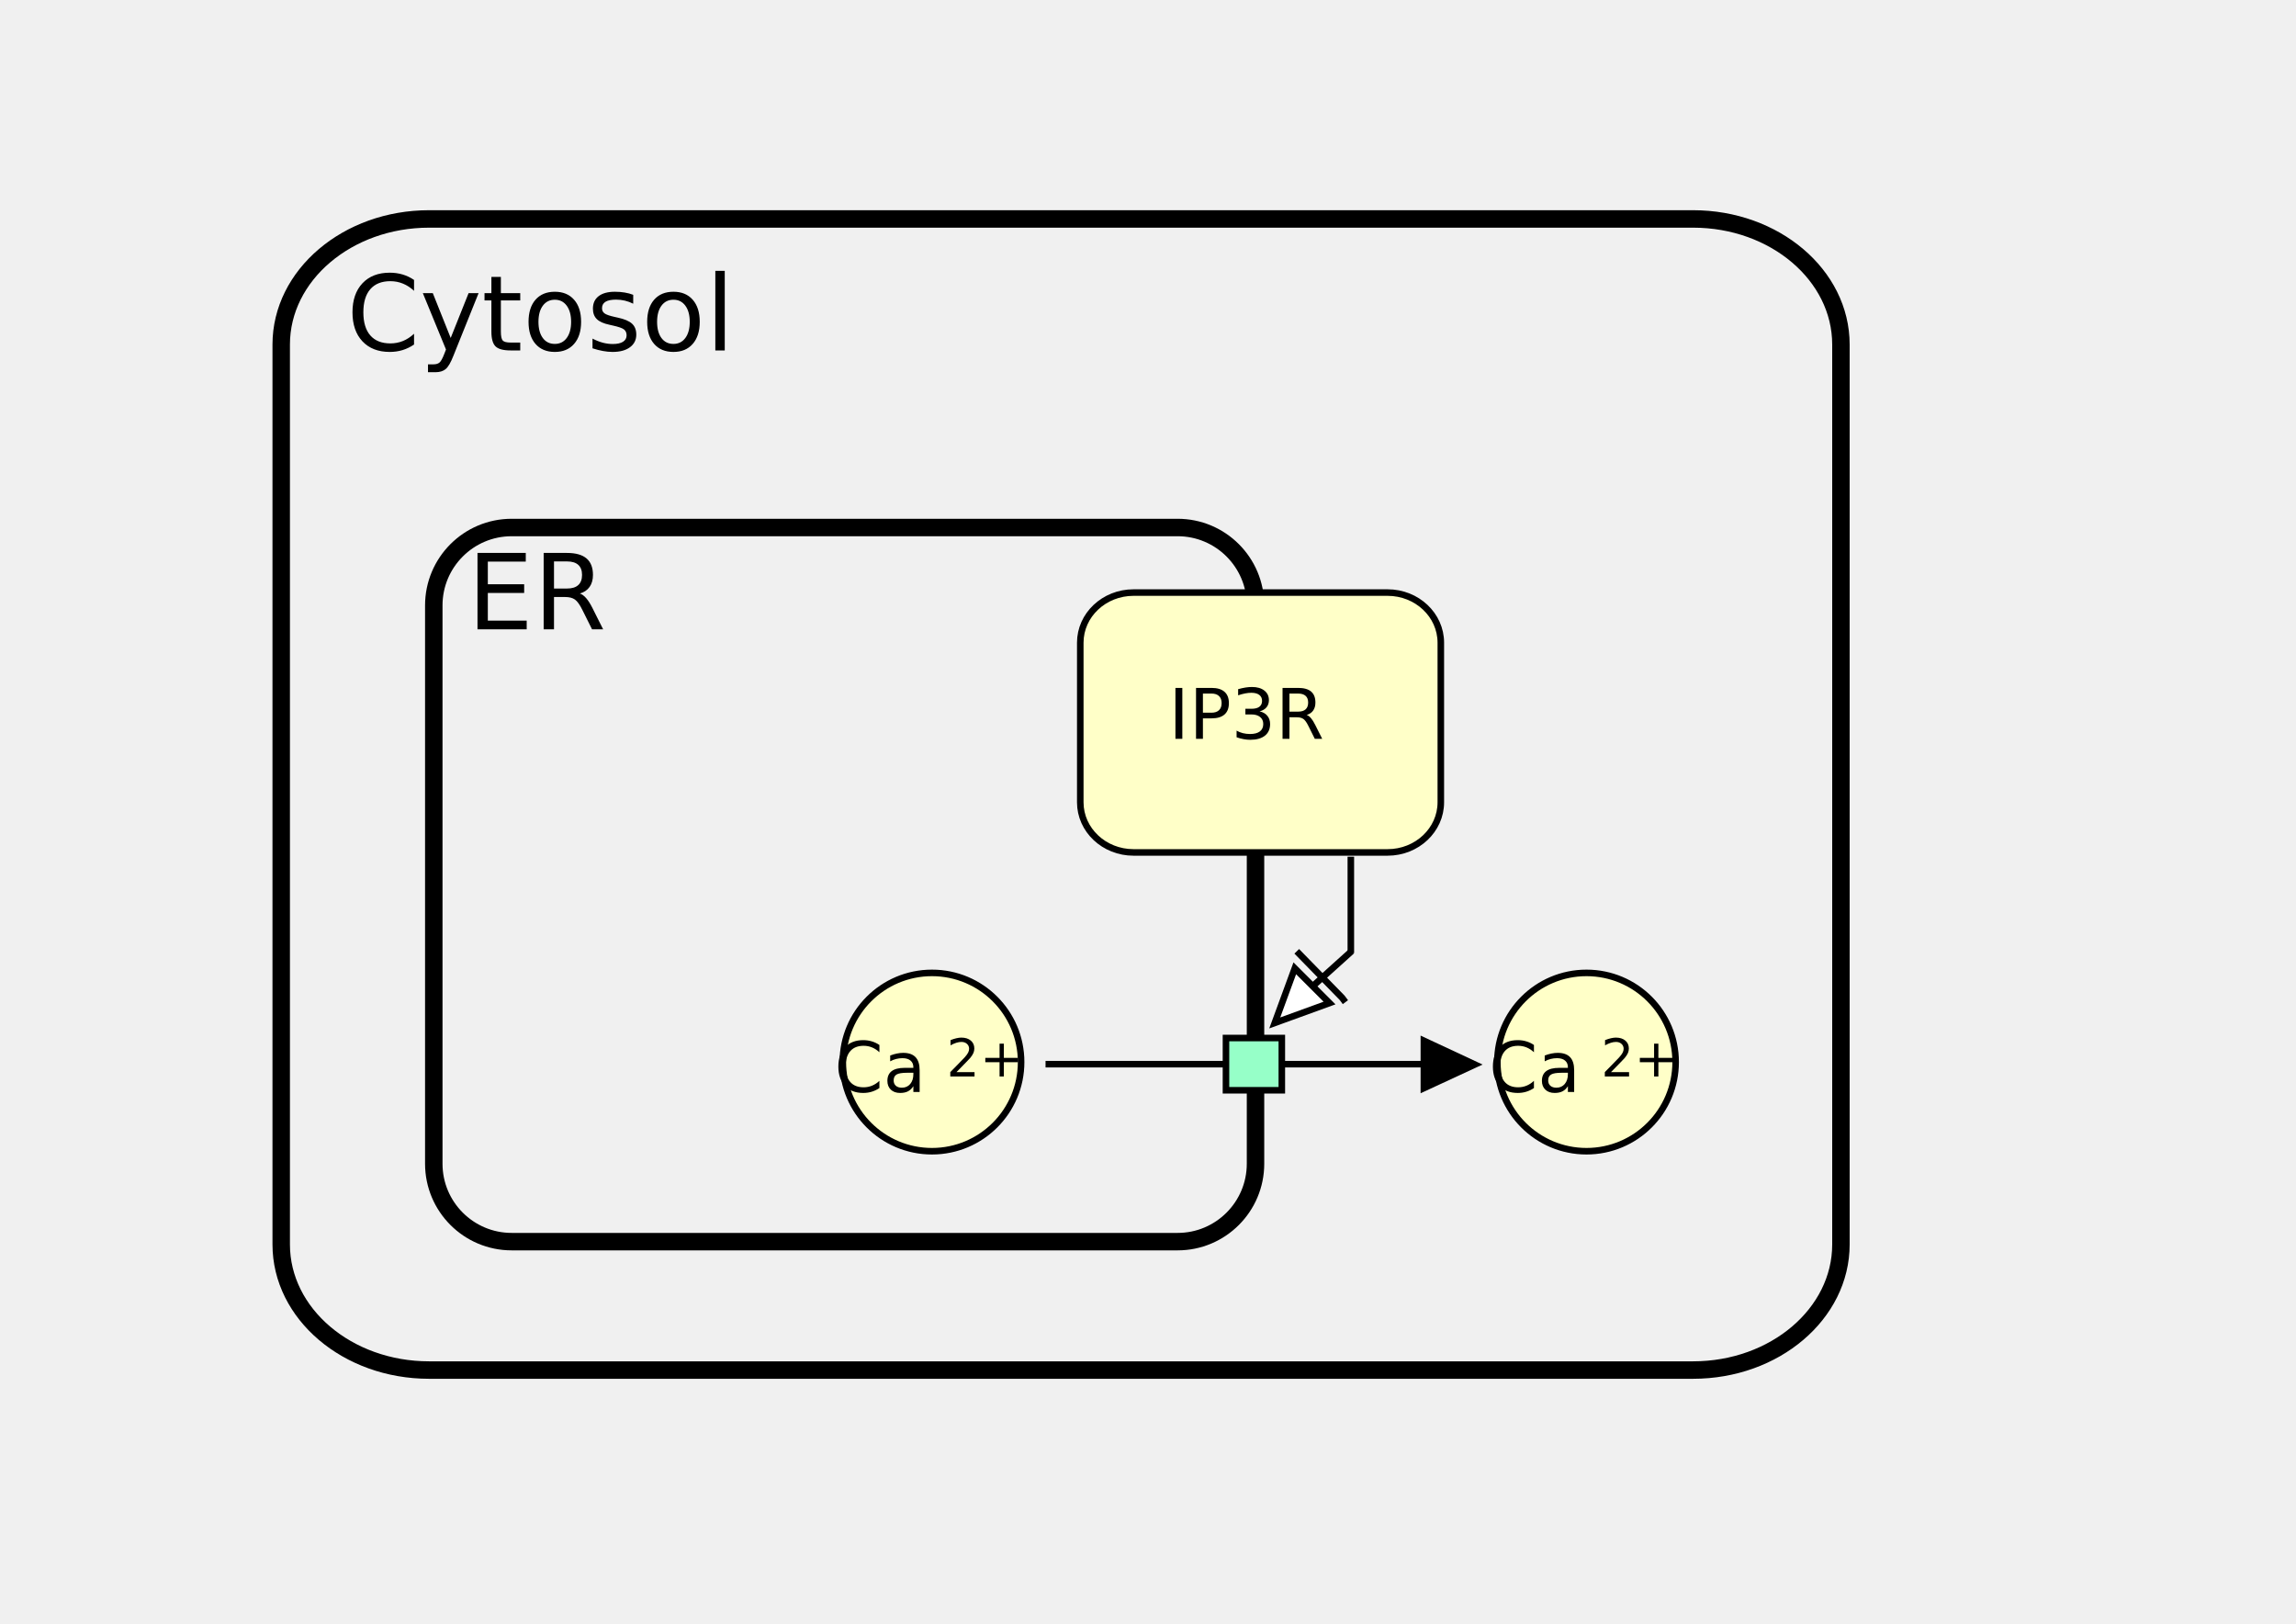
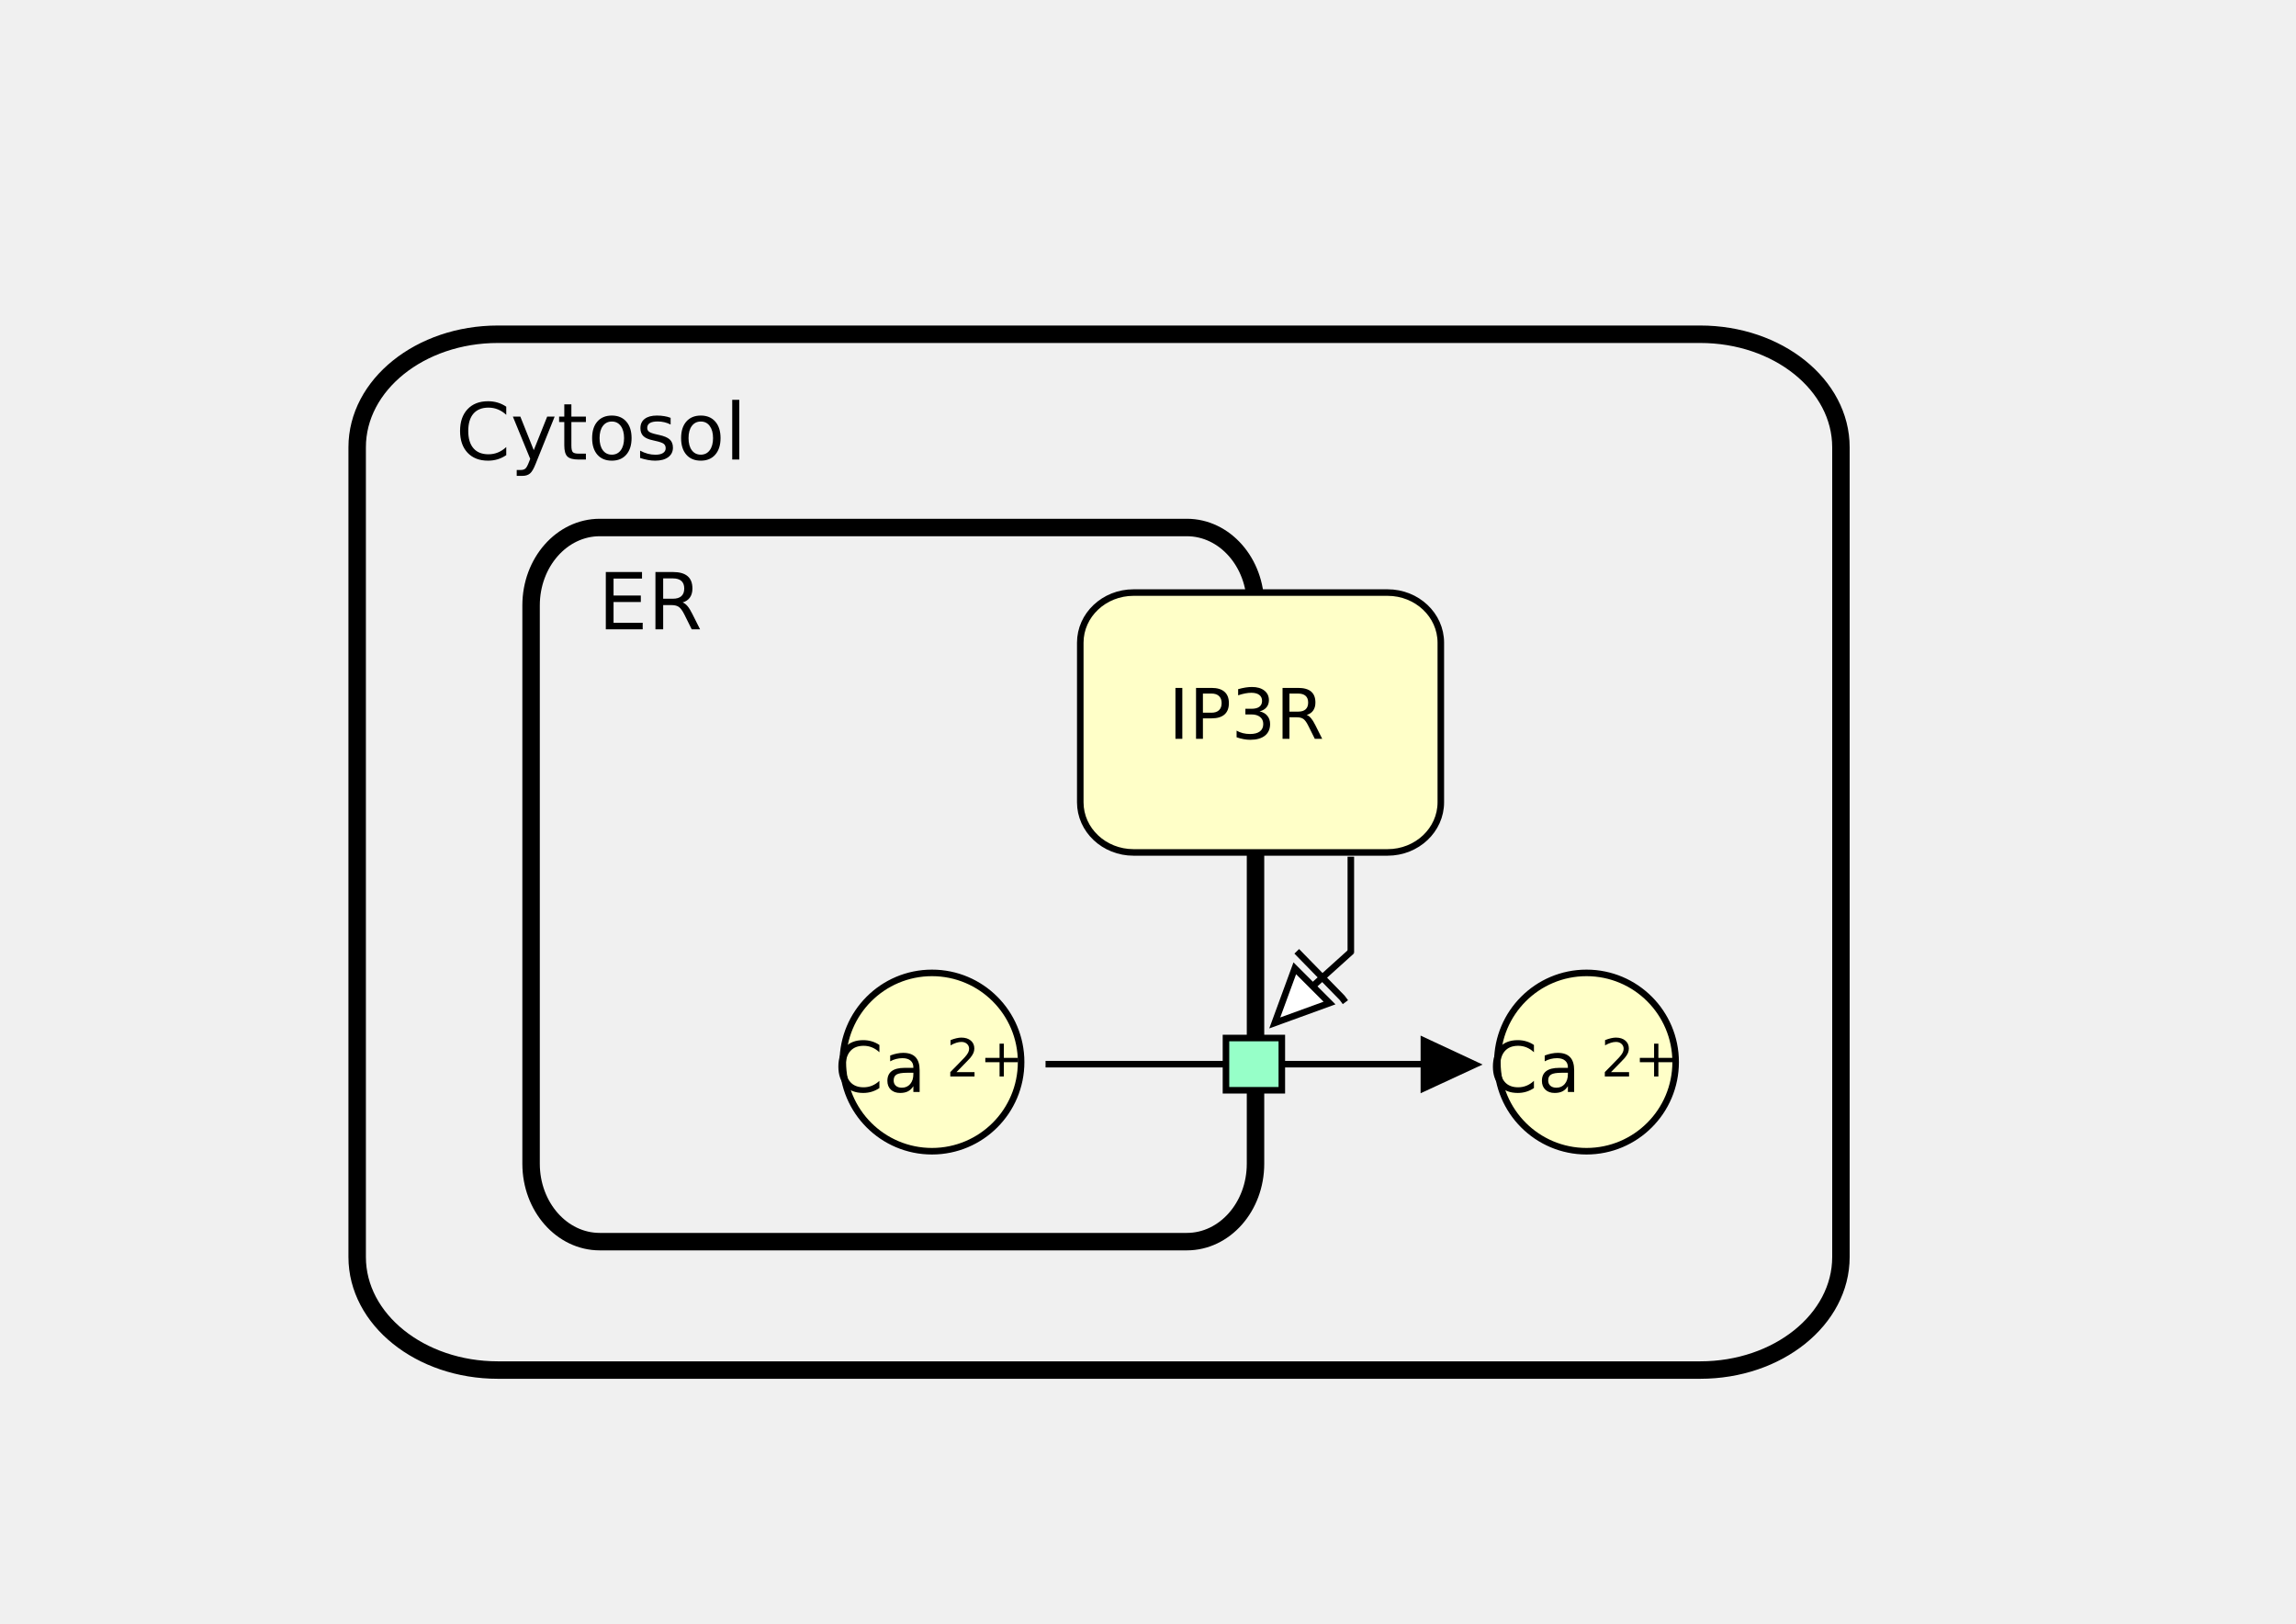
<svg xmlns="http://www.w3.org/2000/svg" width="1052.362" height="744.094" id="svg2" version="1.0">
  <defs id="defs4">
    <marker orient="auto" refY="0.0" refX="0.0" id="Arrow1Mend" style="overflow:visible;">
      <path id="path2972" d="M 0.0,0.0 L 5.0,-5.0 L -12.5,0.0 L 5.0,5.0 L 0.0,0.0 z " style="fill-rule:evenodd;stroke:#000000;stroke-width:1.0pt;marker-start:none;" transform="scale(0.4) rotate(180) translate(10,0)" />
    </marker>
    <marker orient="auto" refY="0.0" refX="0.0" id="Arrow1Lend" style="overflow:visible;">
      <path id="path2978" d="M 0.0,0.0 L 5.0,-5.0 L -12.5,0.0 L 5.0,5.0 L 0.0,0.0 z " style="fill-rule:evenodd;stroke:#000000;stroke-width:1.0pt;marker-start:none;" transform="scale(0.8) rotate(180) translate(12.5,0)" />
    </marker>
  </defs>
  <g id="layer2" style="opacity:1">
-     <rect rx="35.714" ry="35.714" y="241.737" x="198.824" height="327.27" width="376.636" id="rect1875" style="opacity:1;fill:none;fill-opacity:1;fill-rule:nonzero;stroke:#000000;stroke-width:8;stroke-miterlimit:4;stroke-dasharray:none;stroke-opacity:1" />
-     <text xml:space="preserve" style="font-size:12px;font-style:normal;font-weight:normal;fill:#000000;fill-opacity:1;stroke:none;stroke-width:1px;stroke-linecap:butt;stroke-linejoin:miter;stroke-opacity:1;font-family:Bitstream Vera Sans" x="214.139" y="288.393" id="text2890">
-       <tspan id="tspan2892" x="214.139" y="288.393" style="font-size:48px">ER</tspan>
+     <rect rx="31.485" ry="35.714" y="241.737" x="243.42" height="327.27" width="332.04" id="rect1875" style="fill:none;stroke:#000000;stroke-width:8;stroke-miterlimit:4;stroke-opacity:1;stroke-dasharray:none" />
+     <text xml:space="preserve" style="font-size:12px;font-style:normal;font-weight:normal;fill:#000000;fill-opacity:1;stroke:none;font-family:Bitstream Vera Sans" x="274.139" y="288.393" id="text2890">
+       <tspan id="tspan2892" x="274.139" y="288.393" style="font-size:36px">ER</tspan>
    </text>
    <path transform="matrix(-0.6974023,0,0,0.6974023,639.918,300.2934)" d="M 363.655,267.302 A 58.589,58.589 0 1 1 246.477,267.302 A 58.589,58.589 0 1 1 363.655,267.302 z" id="path8057" style="opacity:1;fill:#ffffc8;fill-opacity:1;fill-rule:nonzero;stroke:#000000;stroke-width:4.302;stroke-linecap:round;stroke-miterlimit:4;stroke-dasharray:none;stroke-dashoffset:0;stroke-opacity:1" />
    <path style="opacity:1;fill:none;fill-opacity:0.75;fill-rule:evenodd;stroke:#000000;stroke-width:3;stroke-linecap:butt;stroke-linejoin:miter;stroke-miterlimit:4;stroke-dasharray:none;stroke-dashoffset:0;stroke-opacity:1" d="M 479.224,487.677 L 652.711,487.677" id="path3769" />
    <path style="opacity:1;fill:#000000;fill-opacity:1;fill-rule:evenodd;stroke:#000000;stroke-width:2.492;stroke-linecap:butt;stroke-linejoin:miter;stroke-miterlimit:4;stroke-dasharray:none;stroke-opacity:1" d="M 676.58,487.843 L 652.371,499.058 L 652.371,476.54 L 676.58,487.843 z" id="path3336" />
    <rect y="475.693" x="561.92" height="23.947" width="25.598" id="rect3953" style="opacity:1;fill:#96ffc8;fill-opacity:1;fill-rule:nonzero;stroke:#000000;stroke-width:3;stroke-miterlimit:4;stroke-dasharray:none;stroke-dashoffset:0;stroke-opacity:1" />
    <text id="text4047" y="500.413" x="412.978" style="font-size:12px;font-style:normal;font-weight:normal;opacity:1;fill:#000000;fill-opacity:1;stroke:none;stroke-width:1px;stroke-linecap:butt;stroke-linejoin:miter;stroke-opacity:1;font-family:Bitstream Vera Sans" xml:space="preserve">
      <tspan id="tspan4049" style="font-size:32px;font-weight:normal;text-align:center;text-anchor:middle" y="500.413" x="412.978">Ca</tspan>
    </text>
    <text xml:space="preserve" style="font-size:12px;font-style:normal;font-weight:normal;fill:#000000;fill-opacity:1;stroke:none;stroke-width:1px;stroke-linecap:butt;stroke-linejoin:miter;stroke-opacity:1;font-family:Bitstream Vera Sans" x="433.797" y="493.314" id="text4051">
      <tspan id="tspan4053" x="433.797" y="493.314" style="font-size:24px">2+</tspan>
    </text>
    <rect rx="24.401" ry="22.986" y="271.556" x="495.138" height="119.086" width="165.256" id="rect11140" style="fill:#ffffc8;fill-opacity:1;fill-rule:nonzero;stroke:#000000;stroke-width:3;stroke-miterlimit:4;stroke-opacity:1;stroke-dasharray:none" />
    <text id="text11143" y="338.574" x="580.818" style="font-size:12px;font-style:normal;font-weight:normal;opacity:1;fill:#000000;fill-opacity:1;stroke:none;stroke-width:1px;stroke-linecap:butt;stroke-linejoin:miter;stroke-opacity:1;font-family:Bitstream Vera Sans" xml:space="preserve">
      <tspan id="tspan11145" style="font-size:32px;font-weight:normal;text-align:center;text-anchor:middle" y="338.574" x="580.818">IP3R</tspan>
    </text>
    <g id="g12830" transform="matrix(0.7071068,0.7071068,-0.7071068,0.7071068,517.1766,-95.40032)">
      <path id="path10804" d="M 446.383,351.493 L 435.168,327.284 L 457.687,327.284 L 446.383,351.493 z" style="opacity:1;fill:#ffffff;fill-opacity:1;fill-rule:evenodd;stroke:#000000;stroke-width:3;stroke-linecap:butt;stroke-linejoin:miter;stroke-miterlimit:4;stroke-dasharray:none;stroke-opacity:1" />
      <path style="opacity:1;fill:none;fill-opacity:0.75;fill-rule:evenodd;stroke:#000000;stroke-width:3;stroke-linecap:butt;stroke-linejoin:miter;stroke-miterlimit:4;stroke-dasharray:none;stroke-opacity:1" d="M 430.305,321.15 L 460.077,321.503 L 462.552,321.857" id="path10806" />
    </g>
    <path id="path9474" d="M 619.149,436.804 L 619.149,392.605" style="opacity:1;fill:none;fill-opacity:0.75;fill-rule:evenodd;stroke:#000000;stroke-width:3;stroke-linecap:butt;stroke-linejoin:miter;stroke-miterlimit:4;stroke-dasharray:none;stroke-dashoffset:0;stroke-opacity:1" />
    <path style="opacity:1;fill:none;fill-opacity:0.75;fill-rule:evenodd;stroke:#000000;stroke-width:3;stroke-linecap:butt;stroke-linejoin:miter;stroke-miterlimit:4;stroke-dasharray:none;stroke-dashoffset:0;stroke-opacity:1" d="M 600.973,452.591 L 619.509,435.884" id="path9478" />
    <path style="opacity:1;fill:#ffffc8;fill-opacity:1;fill-rule:nonzero;stroke:#000000;stroke-width:4.302;stroke-linecap:round;stroke-miterlimit:4;stroke-dasharray:none;stroke-dashoffset:0;stroke-opacity:1" id="path12836" d="M 363.655,267.302 A 58.589,58.589 0 1 1 246.477,267.302 A 58.589,58.589 0 1 1 363.655,267.302 z" transform="matrix(-0.6974023,0,0,0.6974023,939.918,300.2934)" />
    <text xml:space="preserve" style="font-size:12px;font-style:normal;font-weight:normal;opacity:1;fill:#000000;fill-opacity:1;stroke:none;stroke-width:1px;stroke-linecap:butt;stroke-linejoin:miter;stroke-opacity:1;font-family:Bitstream Vera Sans" x="712.978" y="500.413" id="text12838">
      <tspan x="712.978" y="500.413" style="font-size:32px;font-weight:normal;text-align:center;text-anchor:middle" id="tspan12840">Ca</tspan>
    </text>
    <text id="text12842" y="493.314" x="733.797" style="font-size:12px;font-style:normal;font-weight:normal;fill:#000000;fill-opacity:1;stroke:none;stroke-width:1px;stroke-linecap:butt;stroke-linejoin:miter;stroke-opacity:1;font-family:Bitstream Vera Sans" xml:space="preserve">
      <tspan style="font-size:24px" y="493.314" x="733.797" id="tspan12844">2+</tspan>
    </text>
-     <rect rx="67.789" ry="57.568" y="100.332" x="128.892" height="527.525" width="714.891" id="rect3960" style="opacity:1;fill:none;fill-opacity:1;fill-rule:nonzero;stroke:#000000;stroke-width:8;stroke-miterlimit:4;stroke-dasharray:none;stroke-opacity:1" />
-     <text xml:space="preserve" style="font-size:12px;font-style:normal;font-weight:normal;opacity:1;fill:#000000;fill-opacity:1;stroke:none;stroke-width:1px;stroke-linecap:butt;stroke-linejoin:miter;stroke-opacity:1;font-family:Bitstream Vera Sans" x="158.857" y="160.591" id="text3962">
-       <tspan id="tspan3964" x="158.857" y="160.591" style="font-size:48px">Cytosol</tspan>
+     <rect rx="64.488" ry="51.801" y="153.175" x="163.706" height="474.682" width="680.077" id="rect3960" style="fill:none;stroke:#000000;stroke-width:8;stroke-miterlimit:4;stroke-opacity:1;stroke-dasharray:none" />
+     <text xml:space="preserve" style="font-size:12px;font-style:normal;font-weight:normal;fill:#000000;fill-opacity:1;stroke:none;font-family:Bitstream Vera Sans" x="208.857" y="210.591" id="text3962">
+       <tspan id="tspan3964" x="208.857" y="210.591" style="font-size:36px">Cytosol</tspan>
    </text>
  </g>
</svg>
